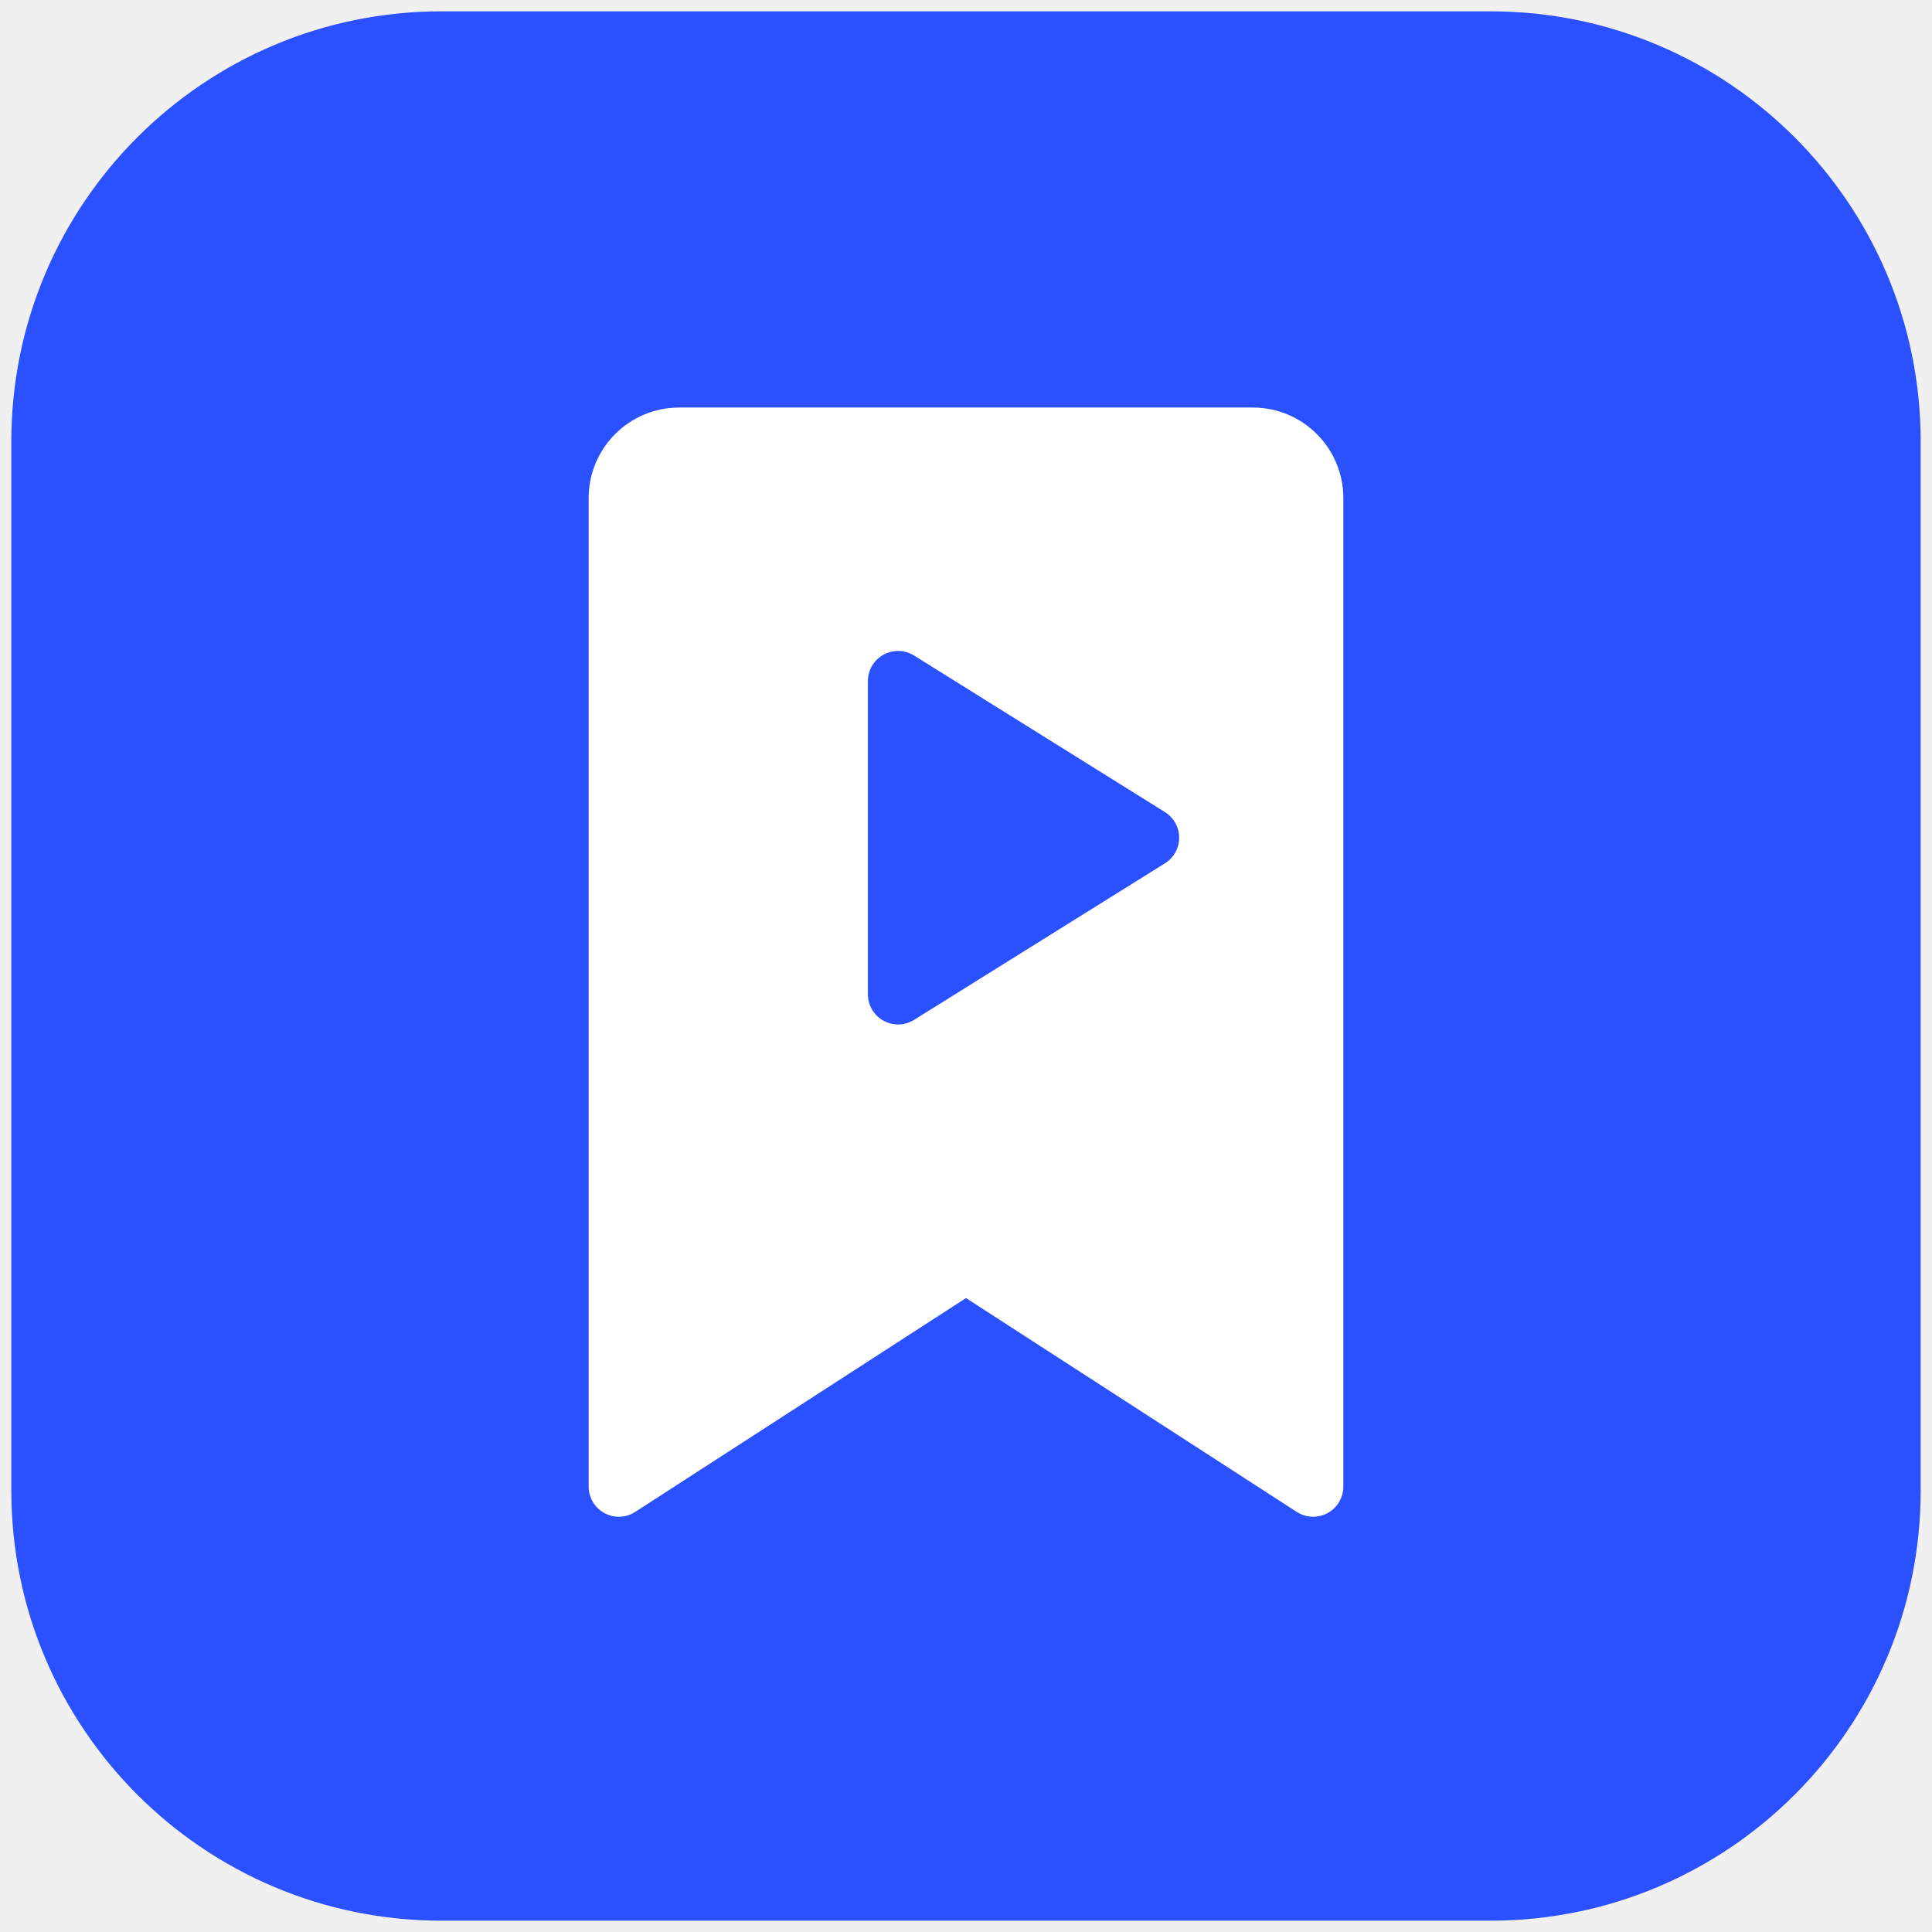
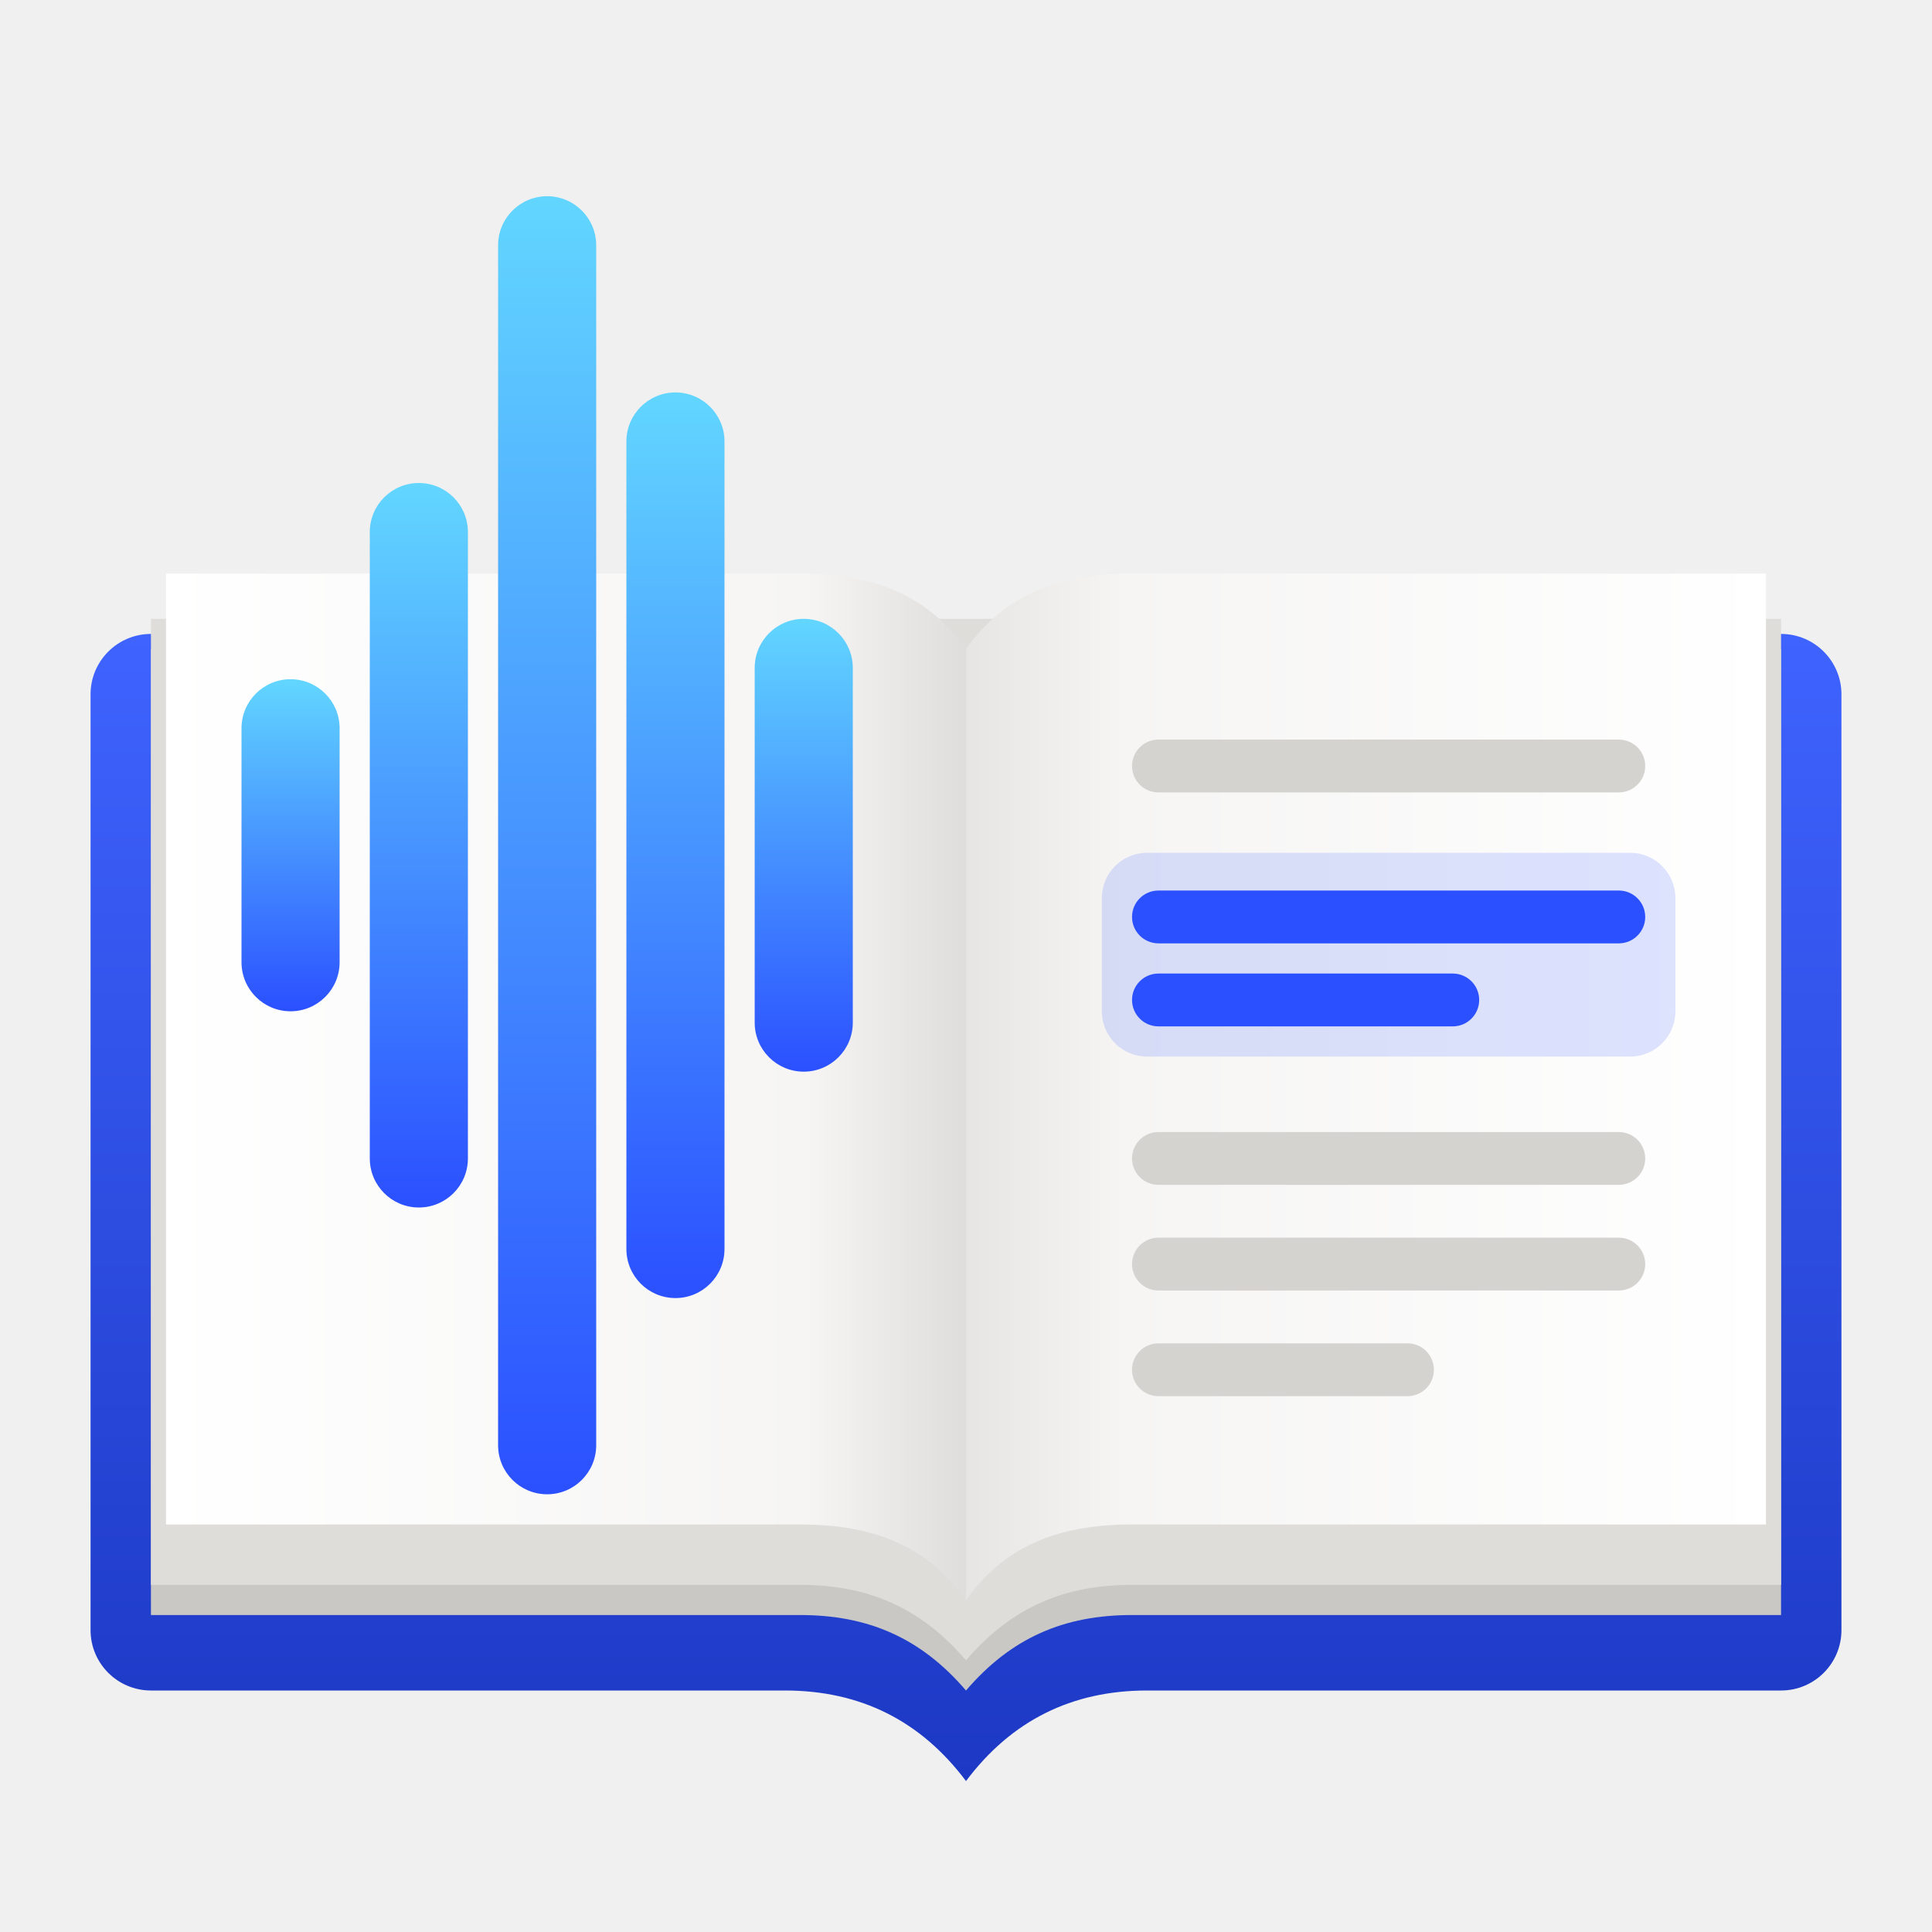
- <svg xmlns="http://www.w3.org/2000/svg" viewBox="0 0 512 512">
-   <rect x="3" y="3" width="506" height="506" rx="114" fill="#2b50ff" />
-   <path fill="#ffffff" d="M180 108h152a24 24 0 0 1 24 24v262a8 8 0 0 1-12.3 6.700L256 344l-87.7 56.700A8 8 0 0 1 156 394V132a24 24 0 0 1 24-24z" />
-   <path fill="#2b50ff" d="M230 180.500v83a8 8 0 0 0 12.2 6.800l66.5-41.500a8 8 0 0 0 0-13.600l-66.5-41.500a8 8 0 0 0-12.2 6.800z" />
+ <svg xmlns="http://www.w3.org/2000/svg" viewBox="0 0 256 256">
+   <defs>
+     <linearGradient id="cover" x1="0" y1="0" x2="0" y2="1">
+       <stop offset="0" stop-color="#3f63ff" />
+       <stop offset="1" stop-color="#1c38c4" />
+     </linearGradient>
+     <linearGradient id="left" x1="0" y1="0" x2="1" y2="0">
+       <stop offset="0" stop-color="#ffffff" />
+       <stop offset=".8" stop-color="#f6f5f4" />
+       <stop offset="1" stop-color="#dedddb" />
+     </linearGradient>
+     <linearGradient id="right" x1="1" y1="0" x2="0" y2="0">
+       <stop offset="0" stop-color="#ffffff" />
+       <stop offset=".8" stop-color="#f6f5f4" />
+       <stop offset="1" stop-color="#e6e5e3" />
+     </linearGradient>
+     <linearGradient id="voice" x1="0" y1="0" x2="0" y2="1">
+       <stop offset="0" stop-color="#62d6ff" />
+       <stop offset="1" stop-color="#2b50ff" />
+     </linearGradient>
+     <linearGradient id="fade" x1="0" y1="0" x2="0" y2="1">
+       <stop offset="0" stop-color="#000" stop-opacity="0" />
+       <stop offset="1" stop-color="#000" stop-opacity=".16" />
+     </linearGradient>
+   </defs>
+   <path fill="url(#cover)" d="M12 92a8 8 0 0 1 8-8h216a8 8 0 0 1 8 8v124a8 8 0 0 1-8 8h-84c-10 0-18 4-24 12-6-8-14-12-24-12H20a8 8 0 0 1-8-8z" />
+   <path fill="#c9c8c5" d="M20 86h216v128h-86c-9 0-16 3-22 10-6-7-13-10-22-10H20z" />
+   <path fill="#deddda" d="M20 82h216v128h-86c-9 0-16 3-22 10-6-7-13-10-22-10H20z" />
+   <path fill="url(#left)" d="M22 76h84c10 0 17 3 22 10v126c-5-7-12-10-22-10H22z" />
+   <path fill="url(#right)" d="M234 76h-84c-10 0-17 3-22 10v126c5-7 12-10 22-10h84z" />
+   <g fill="#d5d3cf">
+     <rect x="150" y="98" width="68" height="7" rx="3.5" />
+     <rect x="150" y="150" width="68" height="7" rx="3.5" />
+     <rect x="150" y="164" width="68" height="7" rx="3.5" />
+     <rect x="150" y="178" width="40" height="7" rx="3.5" />
+   </g>
+   <rect x="146" y="113" width="76" height="27" rx="6" fill="#2b50ff" opacity=".16" />
+   <g fill="#2b50ff">
+     <rect x="150" y="118" width="68" height="7" rx="3.5" />
+     <rect x="150" y="129" width="46" height="7" rx="3.5" />
+   </g>
+   <g fill="url(#voice)">
+     <rect x="32" y="90" width="13" height="44" rx="6.5" />
+     <rect x="49" y="64" width="13" height="96" rx="6.5" />
+     <rect x="66" y="26" width="13" height="172" rx="6.5" />
+     <rect x="83" y="52" width="13" height="120" rx="6.5" />
+     <rect x="100" y="82" width="13" height="60" rx="6.5" />
+   </g>
</svg>
